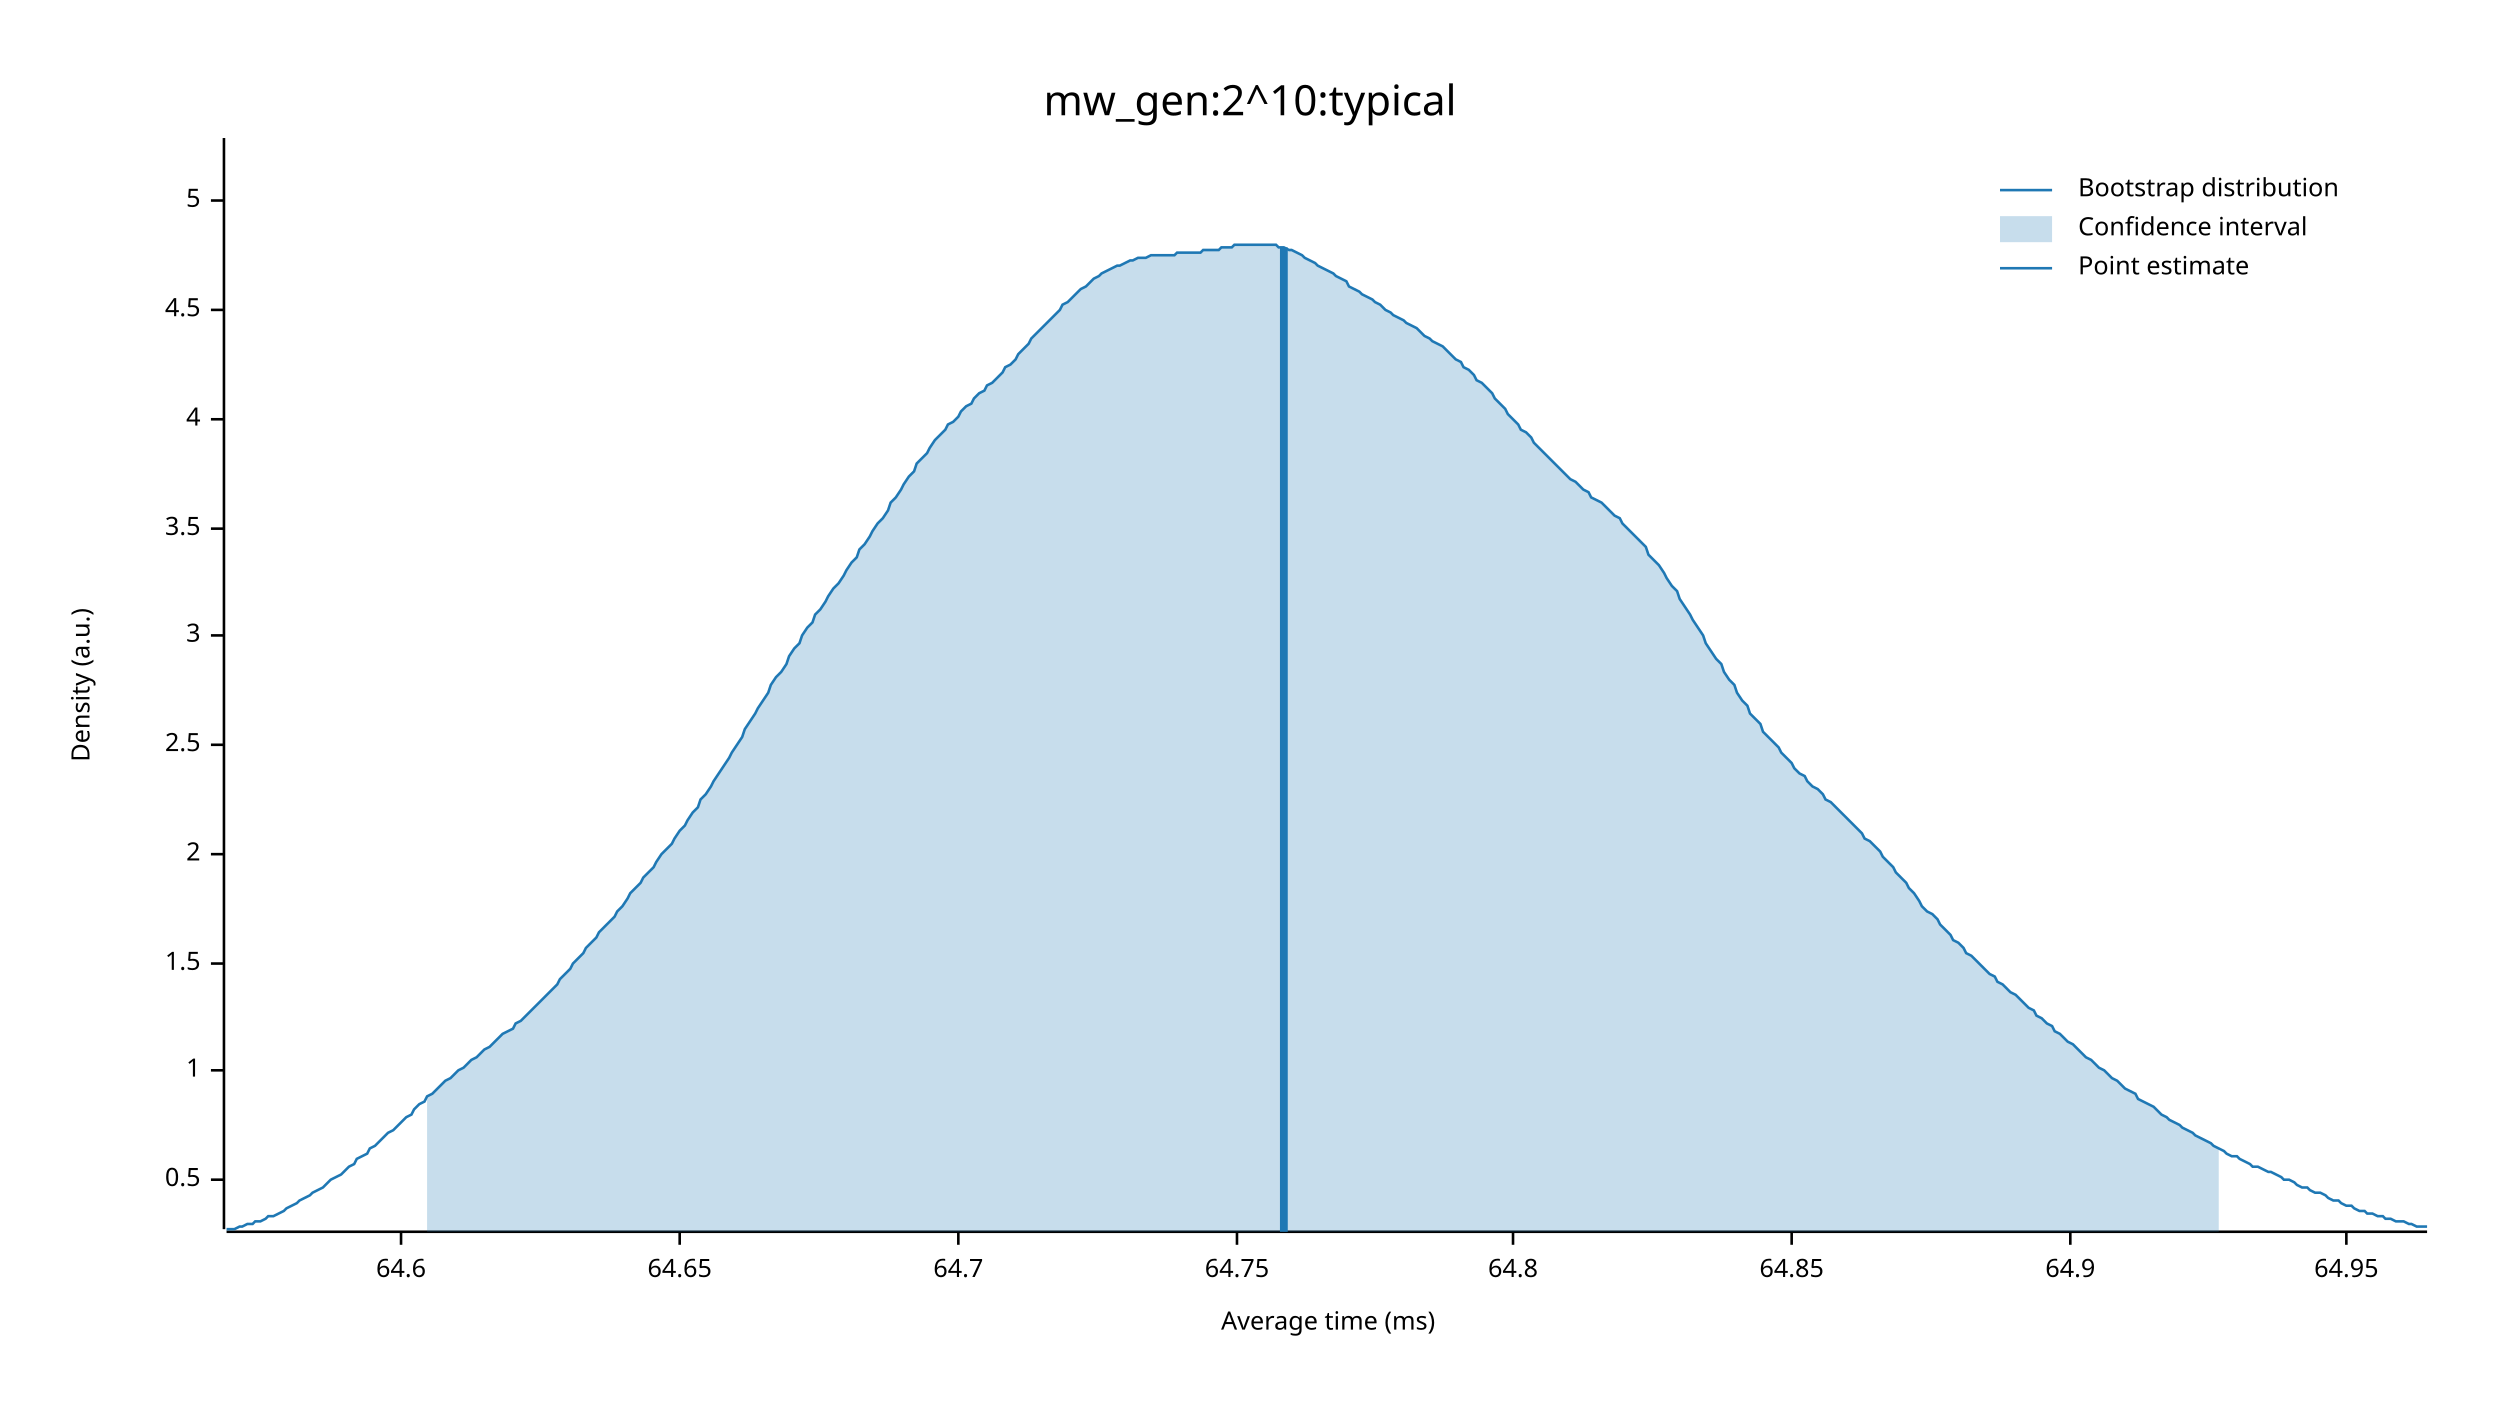
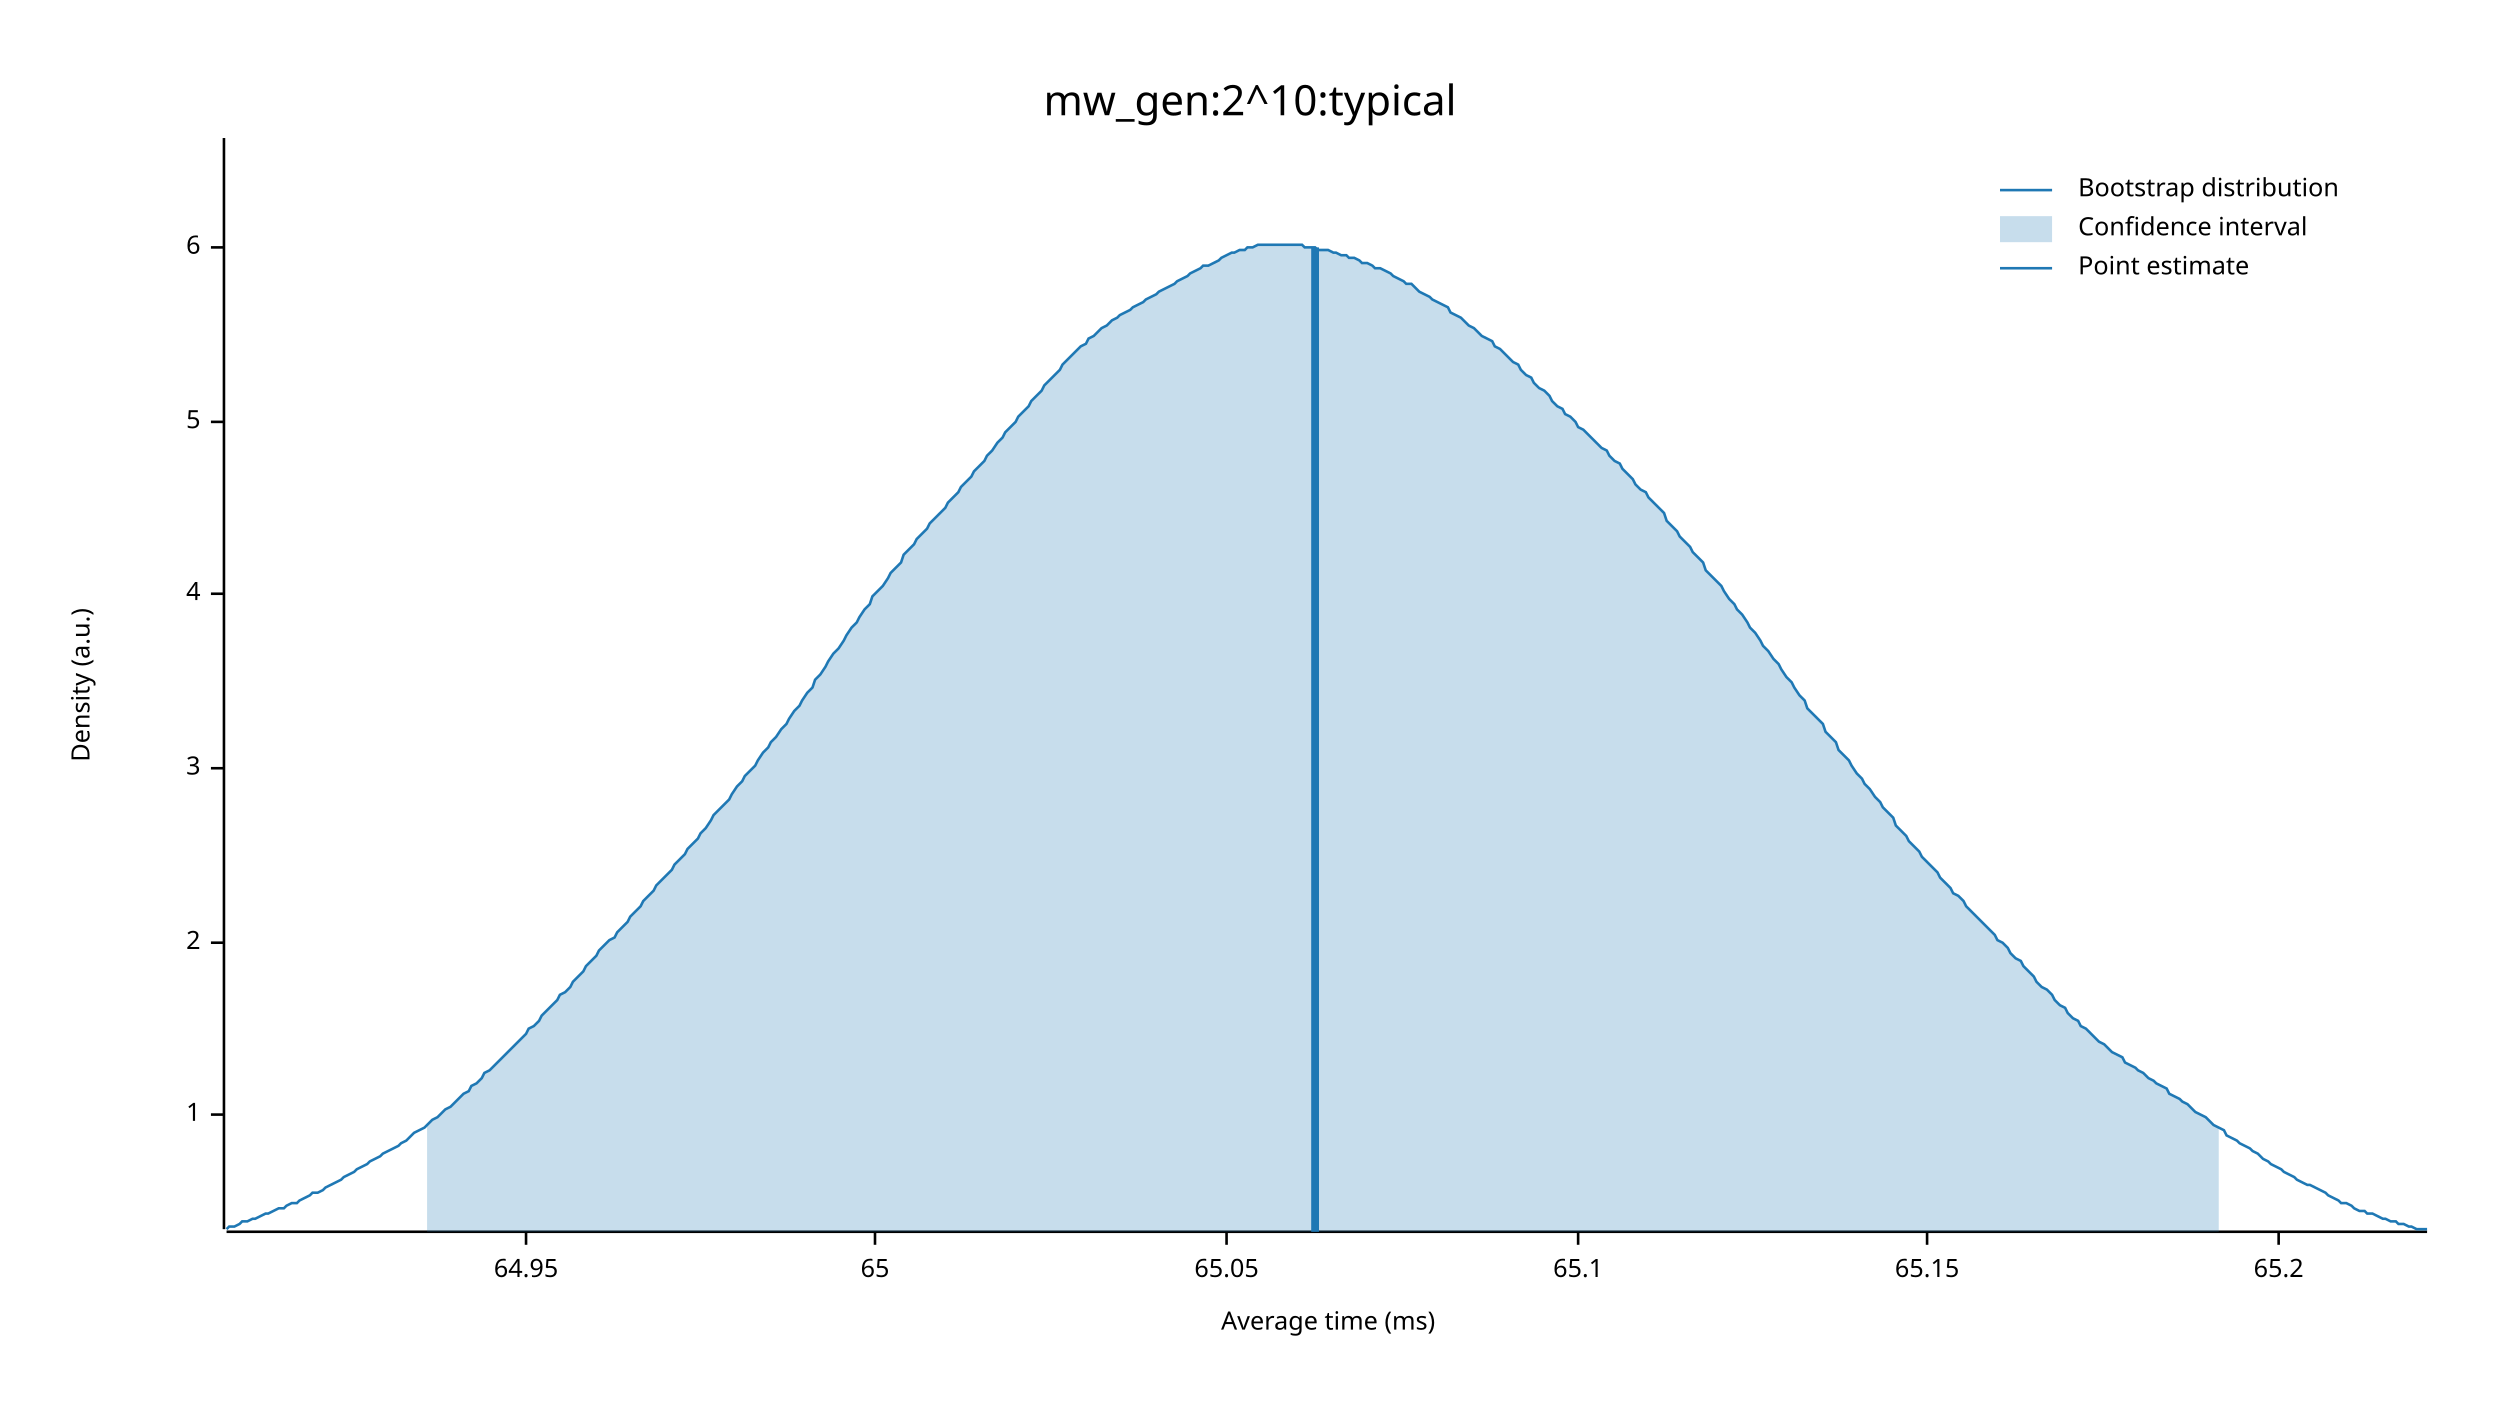
<svg xmlns="http://www.w3.org/2000/svg" width="960" height="540" viewBox="0 0 960 540">
  <text x="480" y="32" dy="0.76em" text-anchor="middle" font-family="sans-serif" font-size="16.129" opacity="1" fill="#000000">
mw_gen:2^10:typical
</text>
  <text x="27" y="263" dy="0.76em" text-anchor="middle" font-family="sans-serif" font-size="9.677" opacity="1" fill="#000000" transform="rotate(270, 27, 263)">
Density (a.u.)
</text>
  <text x="510" y="513" dy="-0.5ex" text-anchor="middle" font-family="sans-serif" font-size="9.677" opacity="1" fill="#000000">
Average time (ms)
</text>
  <polyline fill="none" opacity="1" stroke="#000000" stroke-width="1" points="86,53 86,472 " />
-   <text x="77" y="453" dy="0.5ex" text-anchor="end" font-family="sans-serif" font-size="9.677" opacity="1" fill="#000000">
- 0.5
- </text>
-   <polyline fill="none" opacity="1" stroke="#000000" stroke-width="1" points="81,453 86,453 " />
-   <text x="77" y="411" dy="0.5ex" text-anchor="end" font-family="sans-serif" font-size="9.677" opacity="1" fill="#000000">
+   <text x="77" y="428" dy="0.5ex" text-anchor="end" font-family="sans-serif" font-size="9.677" opacity="1" fill="#000000">
1
</text>
-   <polyline fill="none" opacity="1" stroke="#000000" stroke-width="1" points="81,411 86,411 " />
-   <text x="77" y="370" dy="0.5ex" text-anchor="end" font-family="sans-serif" font-size="9.677" opacity="1" fill="#000000">
- 1.5
- </text>
-   <polyline fill="none" opacity="1" stroke="#000000" stroke-width="1" points="81,370 86,370 " />
-   <text x="77" y="328" dy="0.5ex" text-anchor="end" font-family="sans-serif" font-size="9.677" opacity="1" fill="#000000">
+   <polyline fill="none" opacity="1" stroke="#000000" stroke-width="1" points="81,428 86,428 " />
+   <text x="77" y="362" dy="0.5ex" text-anchor="end" font-family="sans-serif" font-size="9.677" opacity="1" fill="#000000">
2
</text>
-   <polyline fill="none" opacity="1" stroke="#000000" stroke-width="1" points="81,328 86,328 " />
-   <text x="77" y="286" dy="0.5ex" text-anchor="end" font-family="sans-serif" font-size="9.677" opacity="1" fill="#000000">
- 2.5
- </text>
-   <polyline fill="none" opacity="1" stroke="#000000" stroke-width="1" points="81,286 86,286 " />
-   <text x="77" y="244" dy="0.5ex" text-anchor="end" font-family="sans-serif" font-size="9.677" opacity="1" fill="#000000">
+   <polyline fill="none" opacity="1" stroke="#000000" stroke-width="1" points="81,362 86,362 " />
+   <text x="77" y="295" dy="0.5ex" text-anchor="end" font-family="sans-serif" font-size="9.677" opacity="1" fill="#000000">
3
</text>
-   <polyline fill="none" opacity="1" stroke="#000000" stroke-width="1" points="81,244 86,244 " />
-   <text x="77" y="203" dy="0.5ex" text-anchor="end" font-family="sans-serif" font-size="9.677" opacity="1" fill="#000000">
- 3.5
- </text>
-   <polyline fill="none" opacity="1" stroke="#000000" stroke-width="1" points="81,203 86,203 " />
-   <text x="77" y="161" dy="0.5ex" text-anchor="end" font-family="sans-serif" font-size="9.677" opacity="1" fill="#000000">
+   <polyline fill="none" opacity="1" stroke="#000000" stroke-width="1" points="81,295 86,295 " />
+   <text x="77" y="228" dy="0.5ex" text-anchor="end" font-family="sans-serif" font-size="9.677" opacity="1" fill="#000000">
4
</text>
-   <polyline fill="none" opacity="1" stroke="#000000" stroke-width="1" points="81,161 86,161 " />
-   <text x="77" y="119" dy="0.5ex" text-anchor="end" font-family="sans-serif" font-size="9.677" opacity="1" fill="#000000">
- 4.5
- </text>
-   <polyline fill="none" opacity="1" stroke="#000000" stroke-width="1" points="81,119 86,119 " />
-   <text x="77" y="77" dy="0.5ex" text-anchor="end" font-family="sans-serif" font-size="9.677" opacity="1" fill="#000000">
+   <polyline fill="none" opacity="1" stroke="#000000" stroke-width="1" points="81,228 86,228 " />
+   <text x="77" y="162" dy="0.5ex" text-anchor="end" font-family="sans-serif" font-size="9.677" opacity="1" fill="#000000">
5
</text>
-   <polyline fill="none" opacity="1" stroke="#000000" stroke-width="1" points="81,77 86,77 " />
+   <polyline fill="none" opacity="1" stroke="#000000" stroke-width="1" points="81,162 86,162 " />
+   <text x="77" y="95" dy="0.5ex" text-anchor="end" font-family="sans-serif" font-size="9.677" opacity="1" fill="#000000">
+ 6
+ </text>
+   <polyline fill="none" opacity="1" stroke="#000000" stroke-width="1" points="81,95 86,95 " />
  <polyline fill="none" opacity="1" stroke="#000000" stroke-width="1" points="87,473 932,473 " />
-   <text x="154" y="483" dy="0.76em" text-anchor="middle" font-family="sans-serif" font-size="9.677" opacity="1" fill="#000000">
- 64.6
- </text>
-   <polyline fill="none" opacity="1" stroke="#000000" stroke-width="1" points="154,473 154,478 " />
-   <text x="261" y="483" dy="0.76em" text-anchor="middle" font-family="sans-serif" font-size="9.677" opacity="1" fill="#000000">
- 64.65
- </text>
-   <polyline fill="none" opacity="1" stroke="#000000" stroke-width="1" points="261,473 261,478 " />
-   <text x="368" y="483" dy="0.76em" text-anchor="middle" font-family="sans-serif" font-size="9.677" opacity="1" fill="#000000">
- 64.7
- </text>
-   <polyline fill="none" opacity="1" stroke="#000000" stroke-width="1" points="368,473 368,478 " />
-   <text x="475" y="483" dy="0.76em" text-anchor="middle" font-family="sans-serif" font-size="9.677" opacity="1" fill="#000000">
- 64.75
- </text>
-   <polyline fill="none" opacity="1" stroke="#000000" stroke-width="1" points="475,473 475,478 " />
-   <text x="581" y="483" dy="0.76em" text-anchor="middle" font-family="sans-serif" font-size="9.677" opacity="1" fill="#000000">
- 64.8
- </text>
-   <polyline fill="none" opacity="1" stroke="#000000" stroke-width="1" points="581,473 581,478 " />
-   <text x="688" y="483" dy="0.76em" text-anchor="middle" font-family="sans-serif" font-size="9.677" opacity="1" fill="#000000">
- 64.85
- </text>
-   <polyline fill="none" opacity="1" stroke="#000000" stroke-width="1" points="688,473 688,478 " />
-   <text x="795" y="483" dy="0.76em" text-anchor="middle" font-family="sans-serif" font-size="9.677" opacity="1" fill="#000000">
- 64.9
- </text>
-   <polyline fill="none" opacity="1" stroke="#000000" stroke-width="1" points="795,473 795,478 " />
-   <text x="901" y="483" dy="0.76em" text-anchor="middle" font-family="sans-serif" font-size="9.677" opacity="1" fill="#000000">
+   <text x="202" y="483" dy="0.76em" text-anchor="middle" font-family="sans-serif" font-size="9.677" opacity="1" fill="#000000">
64.95
</text>
-   <polyline fill="none" opacity="1" stroke="#000000" stroke-width="1" points="901,473 901,478 " />
-   <polyline fill="none" opacity="1" stroke="#1F78B4" stroke-width="1" points="87,472 88,472 90,472 92,471 93,471 95,470 97,470 98,469 100,469 102,468 103,467 105,467 107,466 109,465 110,464 112,463 114,462 115,461 117,460 119,459 120,458 122,457 124,456 125,455 127,453 129,452 131,451 132,450 134,448 136,447 137,445 139,444 141,443 142,441 144,440 146,438 147,437 149,435 151,434 153,432 154,431 156,429 158,428 159,426 161,424 163,423 164,421 166,420 168,418 169,417 171,415 173,414 175,412 176,411 178,410 180,408 181,407 183,406 185,404 186,403 188,402 190,400 191,399 193,397 195,396 197,395 198,393 200,392 202,390 203,389 205,387 207,385 208,384 210,382 212,380 214,378 215,376 217,374 219,372 220,370 222,368 224,366 225,364 227,362 229,360 230,358 232,356 234,354 236,352 237,350 239,348 241,345 242,343 244,341 246,339 247,337 249,335 251,333 252,331 254,328 256,326 258,324 259,322 261,319 263,317 264,315 266,312 268,310 269,307 271,305 273,302 274,300 276,297 278,294 280,291 281,289 283,286 285,283 286,280 288,277 290,274 291,272 293,269 295,266 296,263 298,260 300,258 302,255 303,252 305,249 307,247 308,244 310,241 312,239 313,236 315,234 317,231 318,229 320,226 322,224 324,221 325,219 327,216 329,214 330,211 332,209 334,206 335,204 337,201 339,199 341,196 342,193 344,191 346,188 347,186 349,183 351,181 352,178 354,176 356,174 357,172 359,169 361,167 363,165 364,163 366,162 368,160 369,158 371,156 373,155 374,153 376,151 378,150 379,148 381,147 383,145 385,143 386,141 388,140 390,138 391,136 393,134 395,132 396,130 398,128 400,126 401,125 403,123 405,121 407,119 408,117 410,116 412,114 413,113 415,111 417,110 418,109 420,107 422,106 423,105 425,104 427,103 429,102 430,102 432,101 434,100 435,100 437,99 439,99 440,99 442,98 444,98 445,98 447,98 449,98 451,98 452,97 454,97 456,97 457,97 459,97 461,97 462,96 464,96 466,96 468,96 469,95 471,95 473,95 474,94 476,94 478,94 479,94 481,94 483,94 484,94 486,94 488,94 490,94 491,95 493,95 495,96 496,96 498,97 500,98 501,99 503,100 505,101 506,102 508,103 510,104 512,105 513,106 515,107 517,108 518,110 520,111 522,112 523,113 525,114 527,115 528,116 530,117 532,119 534,120 535,121 537,122 539,123 540,124 542,125 544,126 545,127 547,129 549,130 550,131 552,132 554,133 556,135 557,136 559,138 561,139 562,141 564,142 566,144 567,146 569,147 571,149 573,151 574,153 576,155 578,157 579,159 581,161 583,163 584,165 586,166 588,168 589,170 591,172 593,174 595,176 596,177 598,179 600,181 601,182 603,184 605,185 606,186 608,188 610,189 611,191 613,192 615,193 617,195 618,196 620,198 622,199 623,201 625,203 627,205 628,206 630,208 632,210 633,213 635,215 637,217 639,220 640,222 642,225 644,227 645,230 647,233 649,236 650,238 652,241 654,244 655,247 657,250 659,253 661,255 662,258 664,261 666,263 667,266 669,269 671,271 672,274 674,276 676,278 677,281 679,283 681,285 683,287 684,289 686,291 688,293 689,295 691,297 693,298 694,300 696,302 698,303 700,305 701,307 703,308 705,310 706,311 708,313 710,315 711,316 713,318 715,320 716,322 718,323 720,325 722,327 723,329 725,331 727,333 728,335 730,337 732,339 733,341 735,343 737,346 738,348 740,350 742,351 744,353 745,355 747,357 749,359 750,361 752,362 754,364 755,366 757,367 759,369 760,370 762,372 764,374 766,375 767,377 769,378 771,380 772,381 774,382 776,384 777,385 779,387 781,388 782,390 784,391 786,393 788,394 789,396 791,397 793,399 794,400 796,401 798,403 799,404 801,406 803,407 804,408 806,410 808,411 810,413 811,414 813,415 815,417 816,418 818,419 820,420 821,422 823,423 825,424 827,425 828,426 830,428 832,429 833,430 835,431 837,432 838,433 840,434 842,435 843,436 845,437 847,438 849,439 850,440 852,441 854,442 855,443 857,444 859,444 860,445 862,446 864,447 865,448 867,448 869,449 871,450 872,450 874,451 876,452 877,453 879,453 881,454 882,455 884,456 886,456 887,457 889,458 891,458 893,459 894,460 896,461 898,461 899,462 901,463 903,463 904,464 906,465 908,465 909,466 911,466 913,467 915,467 916,468 918,468 920,469 921,469 923,469 925,470 926,470 928,471 930,471 932,471 " />
-   <polygon opacity="0.25" fill="#1F78B4" points="164,421 166,420 168,418 169,417 171,415 173,414 175,412 176,411 178,410 180,408 181,407 183,406 185,404 186,403 188,402 190,400 191,399 193,397 195,396 197,395 198,393 200,392 202,390 203,389 205,387 207,385 208,384 210,382 212,380 214,378 215,376 217,374 219,372 220,370 222,368 224,366 225,364 227,362 229,360 230,358 232,356 234,354 236,352 237,350 239,348 241,345 242,343 244,341 246,339 247,337 249,335 251,333 252,331 254,328 256,326 258,324 259,322 261,319 263,317 264,315 266,312 268,310 269,307 271,305 273,302 274,300 276,297 278,294 280,291 281,289 283,286 285,283 286,280 288,277 290,274 291,272 293,269 295,266 296,263 298,260 300,258 302,255 303,252 305,249 307,247 308,244 310,241 312,239 313,236 315,234 317,231 318,229 320,226 322,224 324,221 325,219 327,216 329,214 330,211 332,209 334,206 335,204 337,201 339,199 341,196 342,193 344,191 346,188 347,186 349,183 351,181 352,178 354,176 356,174 357,172 359,169 361,167 363,165 364,163 366,162 368,160 369,158 371,156 373,155 374,153 376,151 378,150 379,148 381,147 383,145 385,143 386,141 388,140 390,138 391,136 393,134 395,132 396,130 398,128 400,126 401,125 403,123 405,121 407,119 408,117 410,116 412,114 413,113 415,111 417,110 418,109 420,107 422,106 423,105 425,104 427,103 429,102 430,102 432,101 434,100 435,100 437,99 439,99 440,99 442,98 444,98 445,98 447,98 449,98 451,98 452,97 454,97 456,97 457,97 459,97 461,97 462,96 464,96 466,96 468,96 469,95 471,95 473,95 474,94 476,94 478,94 479,94 481,94 483,94 484,94 486,94 488,94 490,94 491,95 493,95 495,96 496,96 498,97 500,98 501,99 503,100 505,101 506,102 508,103 510,104 512,105 513,106 515,107 517,108 518,110 520,111 522,112 523,113 525,114 527,115 528,116 530,117 532,119 534,120 535,121 537,122 539,123 540,124 542,125 544,126 545,127 547,129 549,130 550,131 552,132 554,133 556,135 557,136 559,138 561,139 562,141 564,142 566,144 567,146 569,147 571,149 573,151 574,153 576,155 578,157 579,159 581,161 583,163 584,165 586,166 588,168 589,170 591,172 593,174 595,176 596,177 598,179 600,181 601,182 603,184 605,185 606,186 608,188 610,189 611,191 613,192 615,193 617,195 618,196 620,198 622,199 623,201 625,203 627,205 628,206 630,208 632,210 633,213 635,215 637,217 639,220 640,222 642,225 644,227 645,230 647,233 649,236 650,238 652,241 654,244 655,247 657,250 659,253 661,255 662,258 664,261 666,263 667,266 669,269 671,271 672,274 674,276 676,278 677,281 679,283 681,285 683,287 684,289 686,291 688,293 689,295 691,297 693,298 694,300 696,302 698,303 700,305 701,307 703,308 705,310 706,311 708,313 710,315 711,316 713,318 715,320 716,322 718,323 720,325 722,327 723,329 725,331 727,333 728,335 730,337 732,339 733,341 735,343 737,346 738,348 740,350 742,351 744,353 745,355 747,357 749,359 750,361 752,362 754,364 755,366 757,367 759,369 760,370 762,372 764,374 766,375 767,377 769,378 771,380 772,381 774,382 776,384 777,385 779,387 781,388 782,390 784,391 786,393 788,394 789,396 791,397 793,399 794,400 796,401 798,403 799,404 801,406 803,407 804,408 806,410 808,411 810,413 811,414 813,415 815,417 816,418 818,419 820,420 821,422 823,423 825,424 827,425 828,426 830,428 832,429 833,430 835,431 837,432 838,433 840,434 842,435 843,436 845,437 847,438 849,439 850,440 852,441 852,473 164,473 " />
-   <polyline fill="none" opacity="1" stroke="#1F78B4" stroke-width="3" points="493,473 493,95 " />
+   <polyline fill="none" opacity="1" stroke="#000000" stroke-width="1" points="202,473 202,478 " />
+   <text x="336" y="483" dy="0.76em" text-anchor="middle" font-family="sans-serif" font-size="9.677" opacity="1" fill="#000000">
+ 65
+ </text>
+   <polyline fill="none" opacity="1" stroke="#000000" stroke-width="1" points="336,473 336,478 " />
+   <text x="471" y="483" dy="0.76em" text-anchor="middle" font-family="sans-serif" font-size="9.677" opacity="1" fill="#000000">
+ 65.05
+ </text>
+   <polyline fill="none" opacity="1" stroke="#000000" stroke-width="1" points="471,473 471,478 " />
+   <text x="606" y="483" dy="0.76em" text-anchor="middle" font-family="sans-serif" font-size="9.677" opacity="1" fill="#000000">
+ 65.1
+ </text>
+   <polyline fill="none" opacity="1" stroke="#000000" stroke-width="1" points="606,473 606,478 " />
+   <text x="740" y="483" dy="0.76em" text-anchor="middle" font-family="sans-serif" font-size="9.677" opacity="1" fill="#000000">
+ 65.15
+ </text>
+   <polyline fill="none" opacity="1" stroke="#000000" stroke-width="1" points="740,473 740,478 " />
+   <text x="875" y="483" dy="0.76em" text-anchor="middle" font-family="sans-serif" font-size="9.677" opacity="1" fill="#000000">
+ 65.2
+ </text>
+   <polyline fill="none" opacity="1" stroke="#000000" stroke-width="1" points="875,473 875,478 " />
+   <polyline fill="none" opacity="1" stroke="#1F78B4" stroke-width="1" points="87,472 88,471 90,471 92,470 93,469 95,469 97,468 98,468 100,467 102,466 103,466 105,465 107,464 109,464 110,463 112,462 114,462 115,461 117,460 119,459 120,458 122,458 124,457 125,456 127,455 129,454 131,453 132,452 134,451 136,450 137,449 139,448 141,447 142,446 144,445 146,444 147,443 149,442 151,441 153,440 154,439 156,438 158,436 159,435 161,434 163,433 164,432 166,430 168,429 169,428 171,426 173,425 175,423 176,422 178,420 180,419 181,417 183,416 185,414 186,412 188,411 190,409 191,408 193,406 195,404 197,402 198,401 200,399 202,397 203,395 205,394 207,392 208,390 210,388 212,386 214,384 215,382 217,381 219,379 220,377 222,375 224,373 225,371 227,369 229,367 230,365 232,363 234,361 236,360 237,358 239,356 241,354 242,352 244,350 246,348 247,346 249,344 251,342 252,340 254,338 256,336 258,334 259,332 261,330 263,328 264,326 266,324 268,322 269,320 271,318 273,315 274,313 276,311 278,309 280,307 281,305 283,302 285,300 286,298 288,296 290,294 291,292 293,289 295,287 296,285 298,283 300,280 302,278 303,276 305,273 307,271 308,269 310,266 312,264 313,261 315,259 317,256 318,254 320,251 322,249 324,246 325,244 327,241 329,239 330,237 332,234 334,232 335,229 337,227 339,225 341,222 342,220 344,218 346,216 347,213 349,211 351,209 352,207 354,205 356,203 357,201 359,199 361,197 363,195 364,193 366,191 368,189 369,187 371,185 373,183 374,181 376,179 378,177 379,175 381,173 383,170 385,168 386,166 388,164 390,162 391,160 393,158 395,156 396,154 398,152 400,150 401,148 403,146 405,144 407,142 408,140 410,138 412,136 413,135 415,133 417,132 418,130 420,129 422,127 423,126 425,125 427,123 429,122 430,121 432,120 434,119 435,118 437,117 439,116 440,115 442,114 444,113 445,112 447,111 449,110 451,109 452,108 454,107 456,106 457,105 459,104 461,103 462,102 464,102 466,101 468,100 469,99 471,98 473,97 474,97 476,96 478,96 479,95 481,95 483,94 484,94 486,94 488,94 490,94 491,94 493,94 495,94 496,94 498,94 500,94 501,95 503,95 505,95 506,96 508,96 510,96 512,97 513,97 515,98 517,98 518,99 520,99 522,100 523,101 525,101 527,102 528,103 530,103 532,104 534,105 535,106 537,107 539,108 540,109 542,109 544,111 545,112 547,113 549,114 550,115 552,116 554,117 556,118 557,120 559,121 561,122 562,123 564,125 566,126 567,127 569,129 571,130 573,131 574,133 576,134 578,136 579,137 581,139 583,140 584,142 586,144 588,145 589,147 591,149 593,150 595,152 596,154 598,156 600,157 601,159 603,160 605,162 606,164 608,165 610,167 611,168 613,170 615,172 617,173 618,175 620,177 622,178 623,180 625,182 627,184 628,186 630,188 632,189 633,191 635,193 637,195 639,197 640,200 642,202 644,204 645,206 647,208 649,210 650,212 652,214 654,216 655,219 657,221 659,223 661,225 662,227 664,230 666,232 667,234 669,236 671,239 672,241 674,243 676,246 677,248 679,250 681,253 683,255 684,257 686,260 688,262 689,264 691,267 693,269 694,272 696,274 698,276 700,278 701,281 703,283 705,285 706,288 708,290 710,292 711,294 713,297 715,299 716,301 718,303 720,306 722,308 723,310 725,312 727,314 728,317 730,319 732,321 733,323 735,325 737,327 738,329 740,331 742,333 744,335 745,337 747,339 749,341 750,343 752,344 754,346 755,348 757,350 759,352 760,353 762,355 764,357 766,359 767,361 769,362 771,364 772,366 774,368 776,369 777,371 779,373 781,375 782,377 784,379 786,380 788,382 789,384 791,386 793,387 794,389 796,391 798,392 799,394 801,395 803,397 804,398 806,400 808,401 810,403 811,404 813,405 815,406 816,408 818,409 820,410 821,411 823,412 825,414 827,415 828,416 830,417 832,418 833,420 835,421 837,422 838,423 840,424 842,426 843,427 845,428 847,429 849,431 850,432 852,433 854,434 855,436 857,437 859,438 860,439 862,440 864,441 865,442 867,443 869,445 871,446 872,447 874,448 876,449 877,450 879,451 881,452 882,453 884,454 886,455 887,455 889,456 891,457 893,458 894,459 896,460 898,461 899,462 901,462 903,463 904,464 906,465 908,465 909,466 911,466 913,467 915,468 916,468 918,469 920,469 921,470 923,470 925,471 926,471 928,472 930,472 932,472 " />
+   <polygon opacity="0.25" fill="#1F78B4" points="164,432 166,430 168,429 169,428 171,426 173,425 175,423 176,422 178,420 180,419 181,417 183,416 185,414 186,412 188,411 190,409 191,408 193,406 195,404 197,402 198,401 200,399 202,397 203,395 205,394 207,392 208,390 210,388 212,386 214,384 215,382 217,381 219,379 220,377 222,375 224,373 225,371 227,369 229,367 230,365 232,363 234,361 236,360 237,358 239,356 241,354 242,352 244,350 246,348 247,346 249,344 251,342 252,340 254,338 256,336 258,334 259,332 261,330 263,328 264,326 266,324 268,322 269,320 271,318 273,315 274,313 276,311 278,309 280,307 281,305 283,302 285,300 286,298 288,296 290,294 291,292 293,289 295,287 296,285 298,283 300,280 302,278 303,276 305,273 307,271 308,269 310,266 312,264 313,261 315,259 317,256 318,254 320,251 322,249 324,246 325,244 327,241 329,239 330,237 332,234 334,232 335,229 337,227 339,225 341,222 342,220 344,218 346,216 347,213 349,211 351,209 352,207 354,205 356,203 357,201 359,199 361,197 363,195 364,193 366,191 368,189 369,187 371,185 373,183 374,181 376,179 378,177 379,175 381,173 383,170 385,168 386,166 388,164 390,162 391,160 393,158 395,156 396,154 398,152 400,150 401,148 403,146 405,144 407,142 408,140 410,138 412,136 413,135 415,133 417,132 418,130 420,129 422,127 423,126 425,125 427,123 429,122 430,121 432,120 434,119 435,118 437,117 439,116 440,115 442,114 444,113 445,112 447,111 449,110 451,109 452,108 454,107 456,106 457,105 459,104 461,103 462,102 464,102 466,101 468,100 469,99 471,98 473,97 474,97 476,96 478,96 479,95 481,95 483,94 484,94 486,94 488,94 490,94 491,94 493,94 495,94 496,94 498,94 500,94 501,95 503,95 505,95 506,96 508,96 510,96 512,97 513,97 515,98 517,98 518,99 520,99 522,100 523,101 525,101 527,102 528,103 530,103 532,104 534,105 535,106 537,107 539,108 540,109 542,109 544,111 545,112 547,113 549,114 550,115 552,116 554,117 556,118 557,120 559,121 561,122 562,123 564,125 566,126 567,127 569,129 571,130 573,131 574,133 576,134 578,136 579,137 581,139 583,140 584,142 586,144 588,145 589,147 591,149 593,150 595,152 596,154 598,156 600,157 601,159 603,160 605,162 606,164 608,165 610,167 611,168 613,170 615,172 617,173 618,175 620,177 622,178 623,180 625,182 627,184 628,186 630,188 632,189 633,191 635,193 637,195 639,197 640,200 642,202 644,204 645,206 647,208 649,210 650,212 652,214 654,216 655,219 657,221 659,223 661,225 662,227 664,230 666,232 667,234 669,236 671,239 672,241 674,243 676,246 677,248 679,250 681,253 683,255 684,257 686,260 688,262 689,264 691,267 693,269 694,272 696,274 698,276 700,278 701,281 703,283 705,285 706,288 708,290 710,292 711,294 713,297 715,299 716,301 718,303 720,306 722,308 723,310 725,312 727,314 728,317 730,319 732,321 733,323 735,325 737,327 738,329 740,331 742,333 744,335 745,337 747,339 749,341 750,343 752,344 754,346 755,348 757,350 759,352 760,353 762,355 764,357 766,359 767,361 769,362 771,364 772,366 774,368 776,369 777,371 779,373 781,375 782,377 784,379 786,380 788,382 789,384 791,386 793,387 794,389 796,391 798,392 799,394 801,395 803,397 804,398 806,400 808,401 810,403 811,404 813,405 815,406 816,408 818,409 820,410 821,411 823,412 825,414 827,415 828,416 830,417 832,418 833,420 835,421 837,422 838,423 840,424 842,426 843,427 845,428 847,429 849,431 850,432 852,433 852,473 164,473 " />
+   <polyline fill="none" opacity="1" stroke="#1F78B4" stroke-width="3" points="505,473 505,95 " />
  <text x="798" y="68" dy="0.76em" text-anchor="start" font-family="sans-serif" font-size="9.677" opacity="1" fill="#000000">
Bootstrap distribution
</text>
  <text x="798" y="83" dy="0.76em" text-anchor="start" font-family="sans-serif" font-size="9.677" opacity="1" fill="#000000">
Confidence interval
</text>
  <text x="798" y="98" dy="0.76em" text-anchor="start" font-family="sans-serif" font-size="9.677" opacity="1" fill="#000000">
Point estimate
</text>
  <polyline fill="none" opacity="1" stroke="#1F78B4" stroke-width="1" points="768,73 788,73 " />
  <rect x="768" y="83" width="20" height="10" opacity="0.25" fill="#1F78B4" stroke="none" />
  <polyline fill="none" opacity="1" stroke="#1F78B4" stroke-width="1" points="768,103 788,103 " />
</svg>
